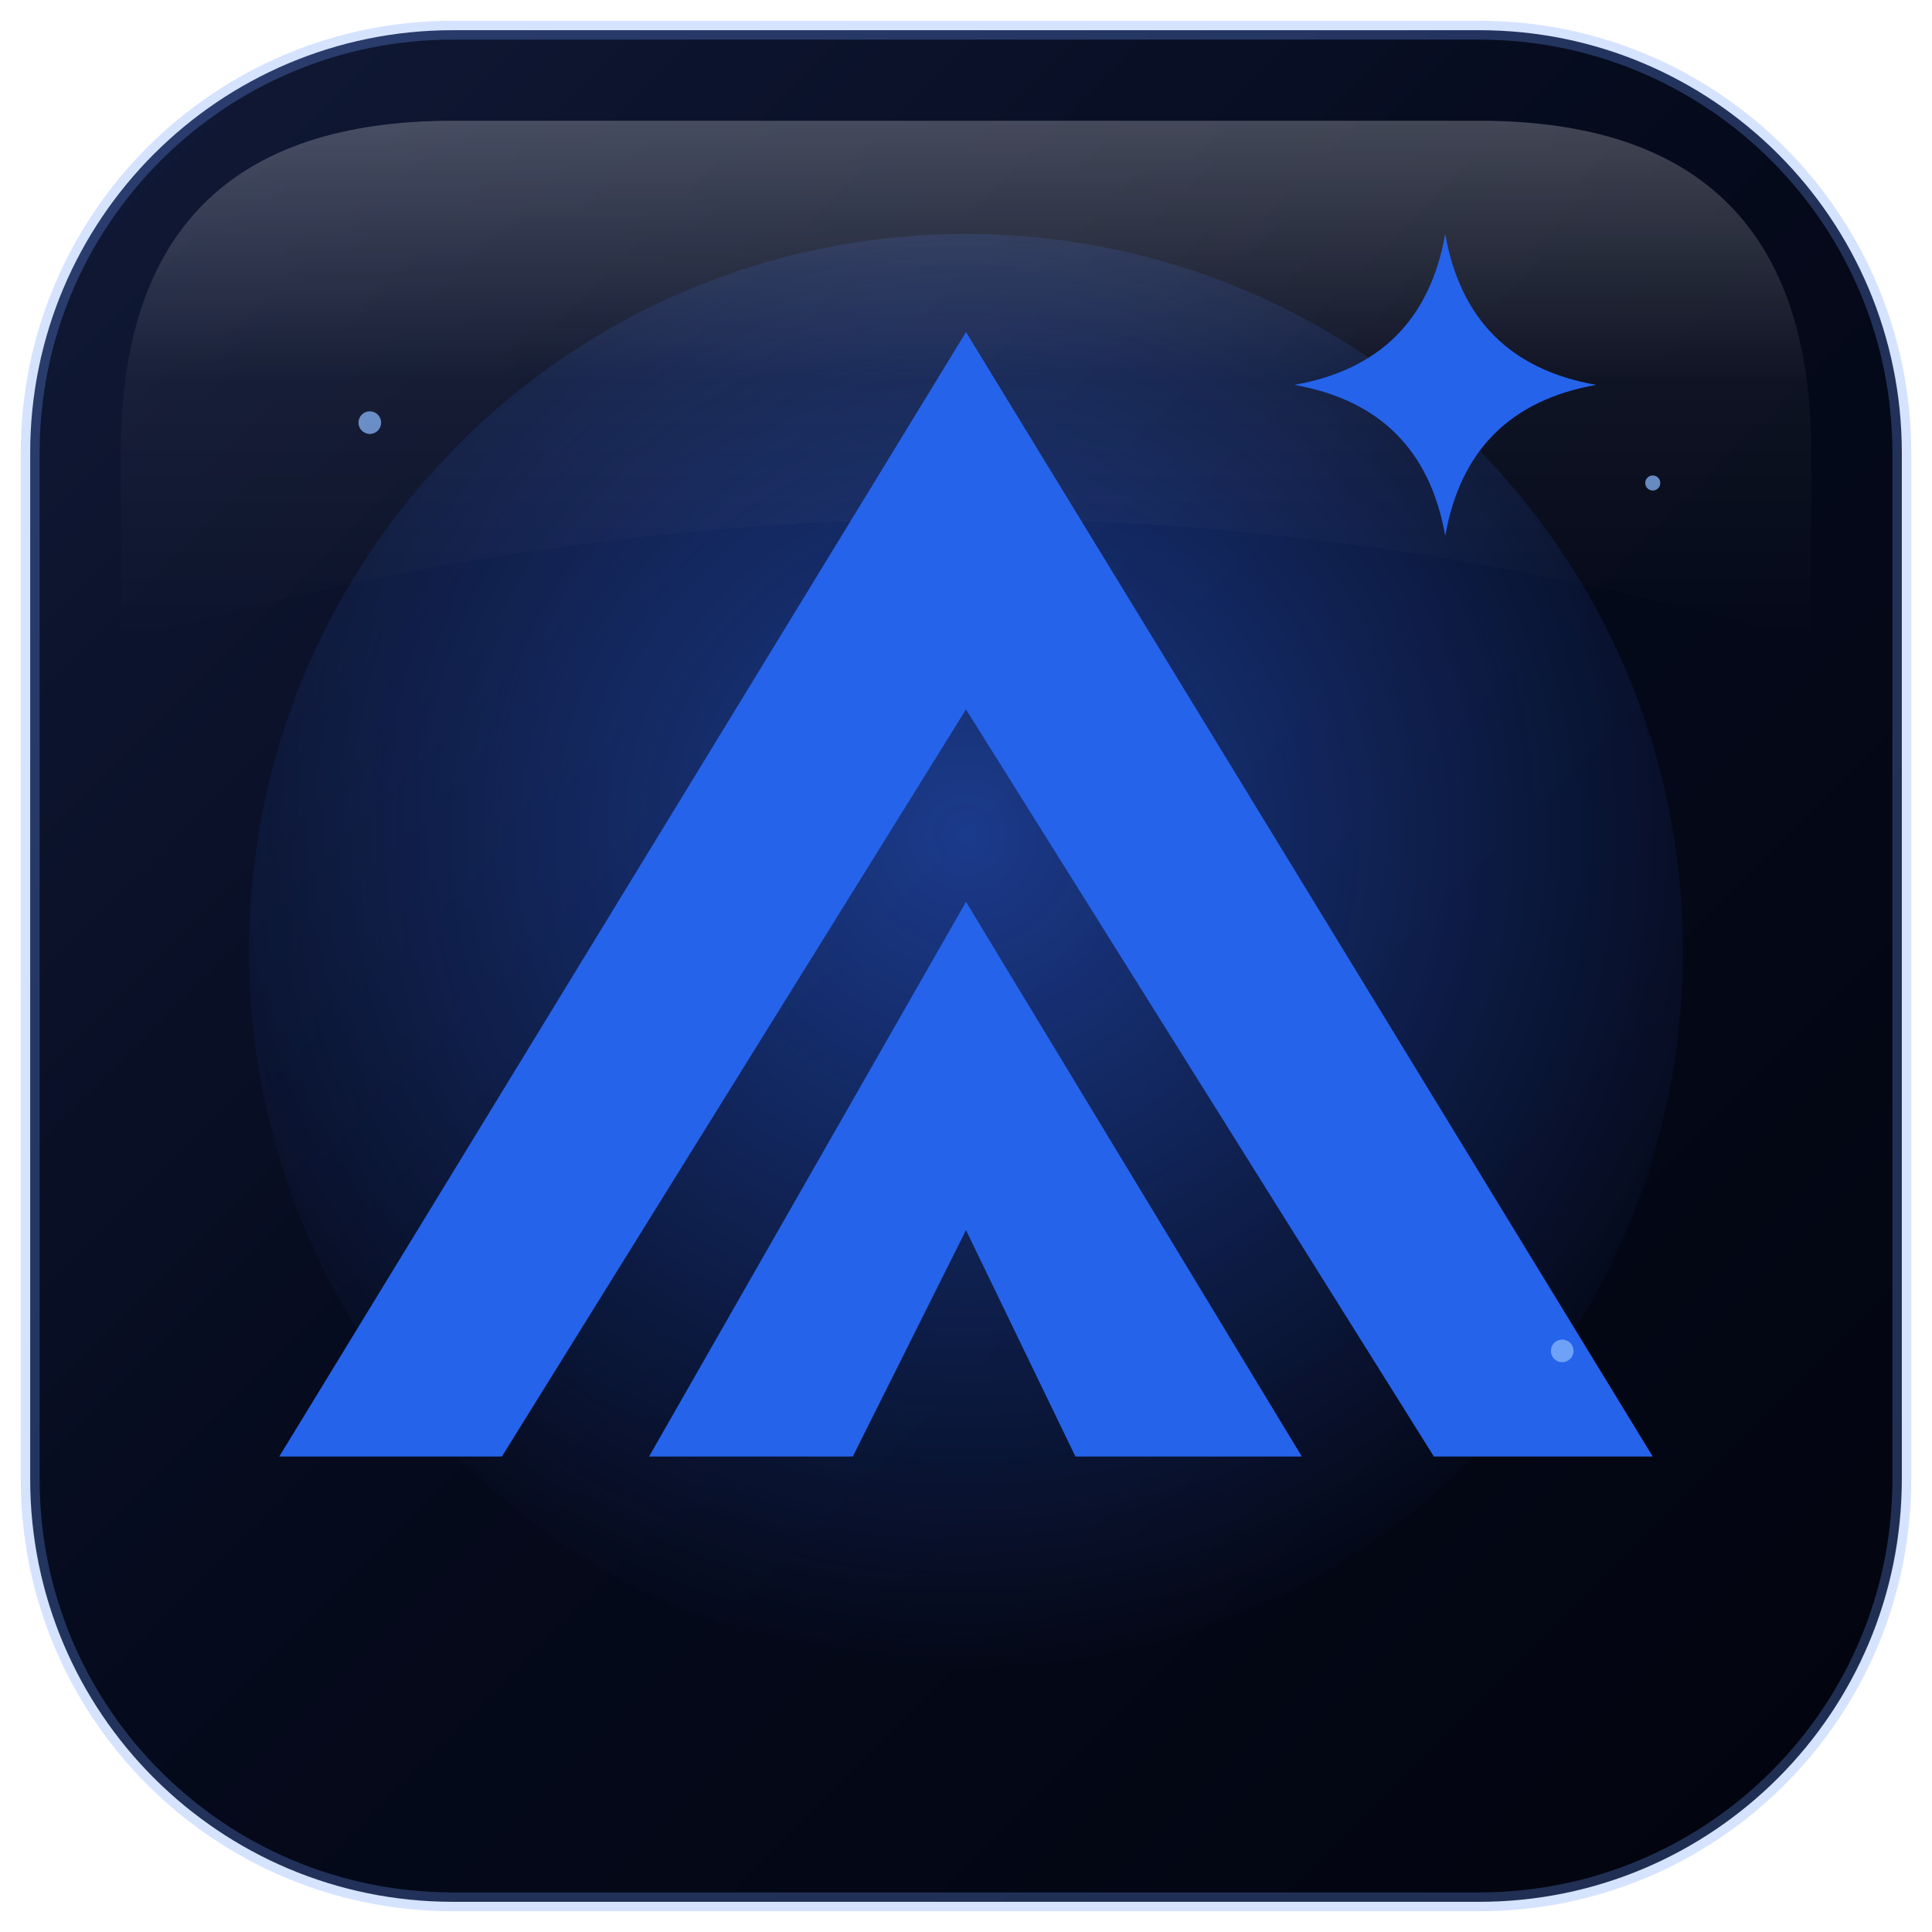
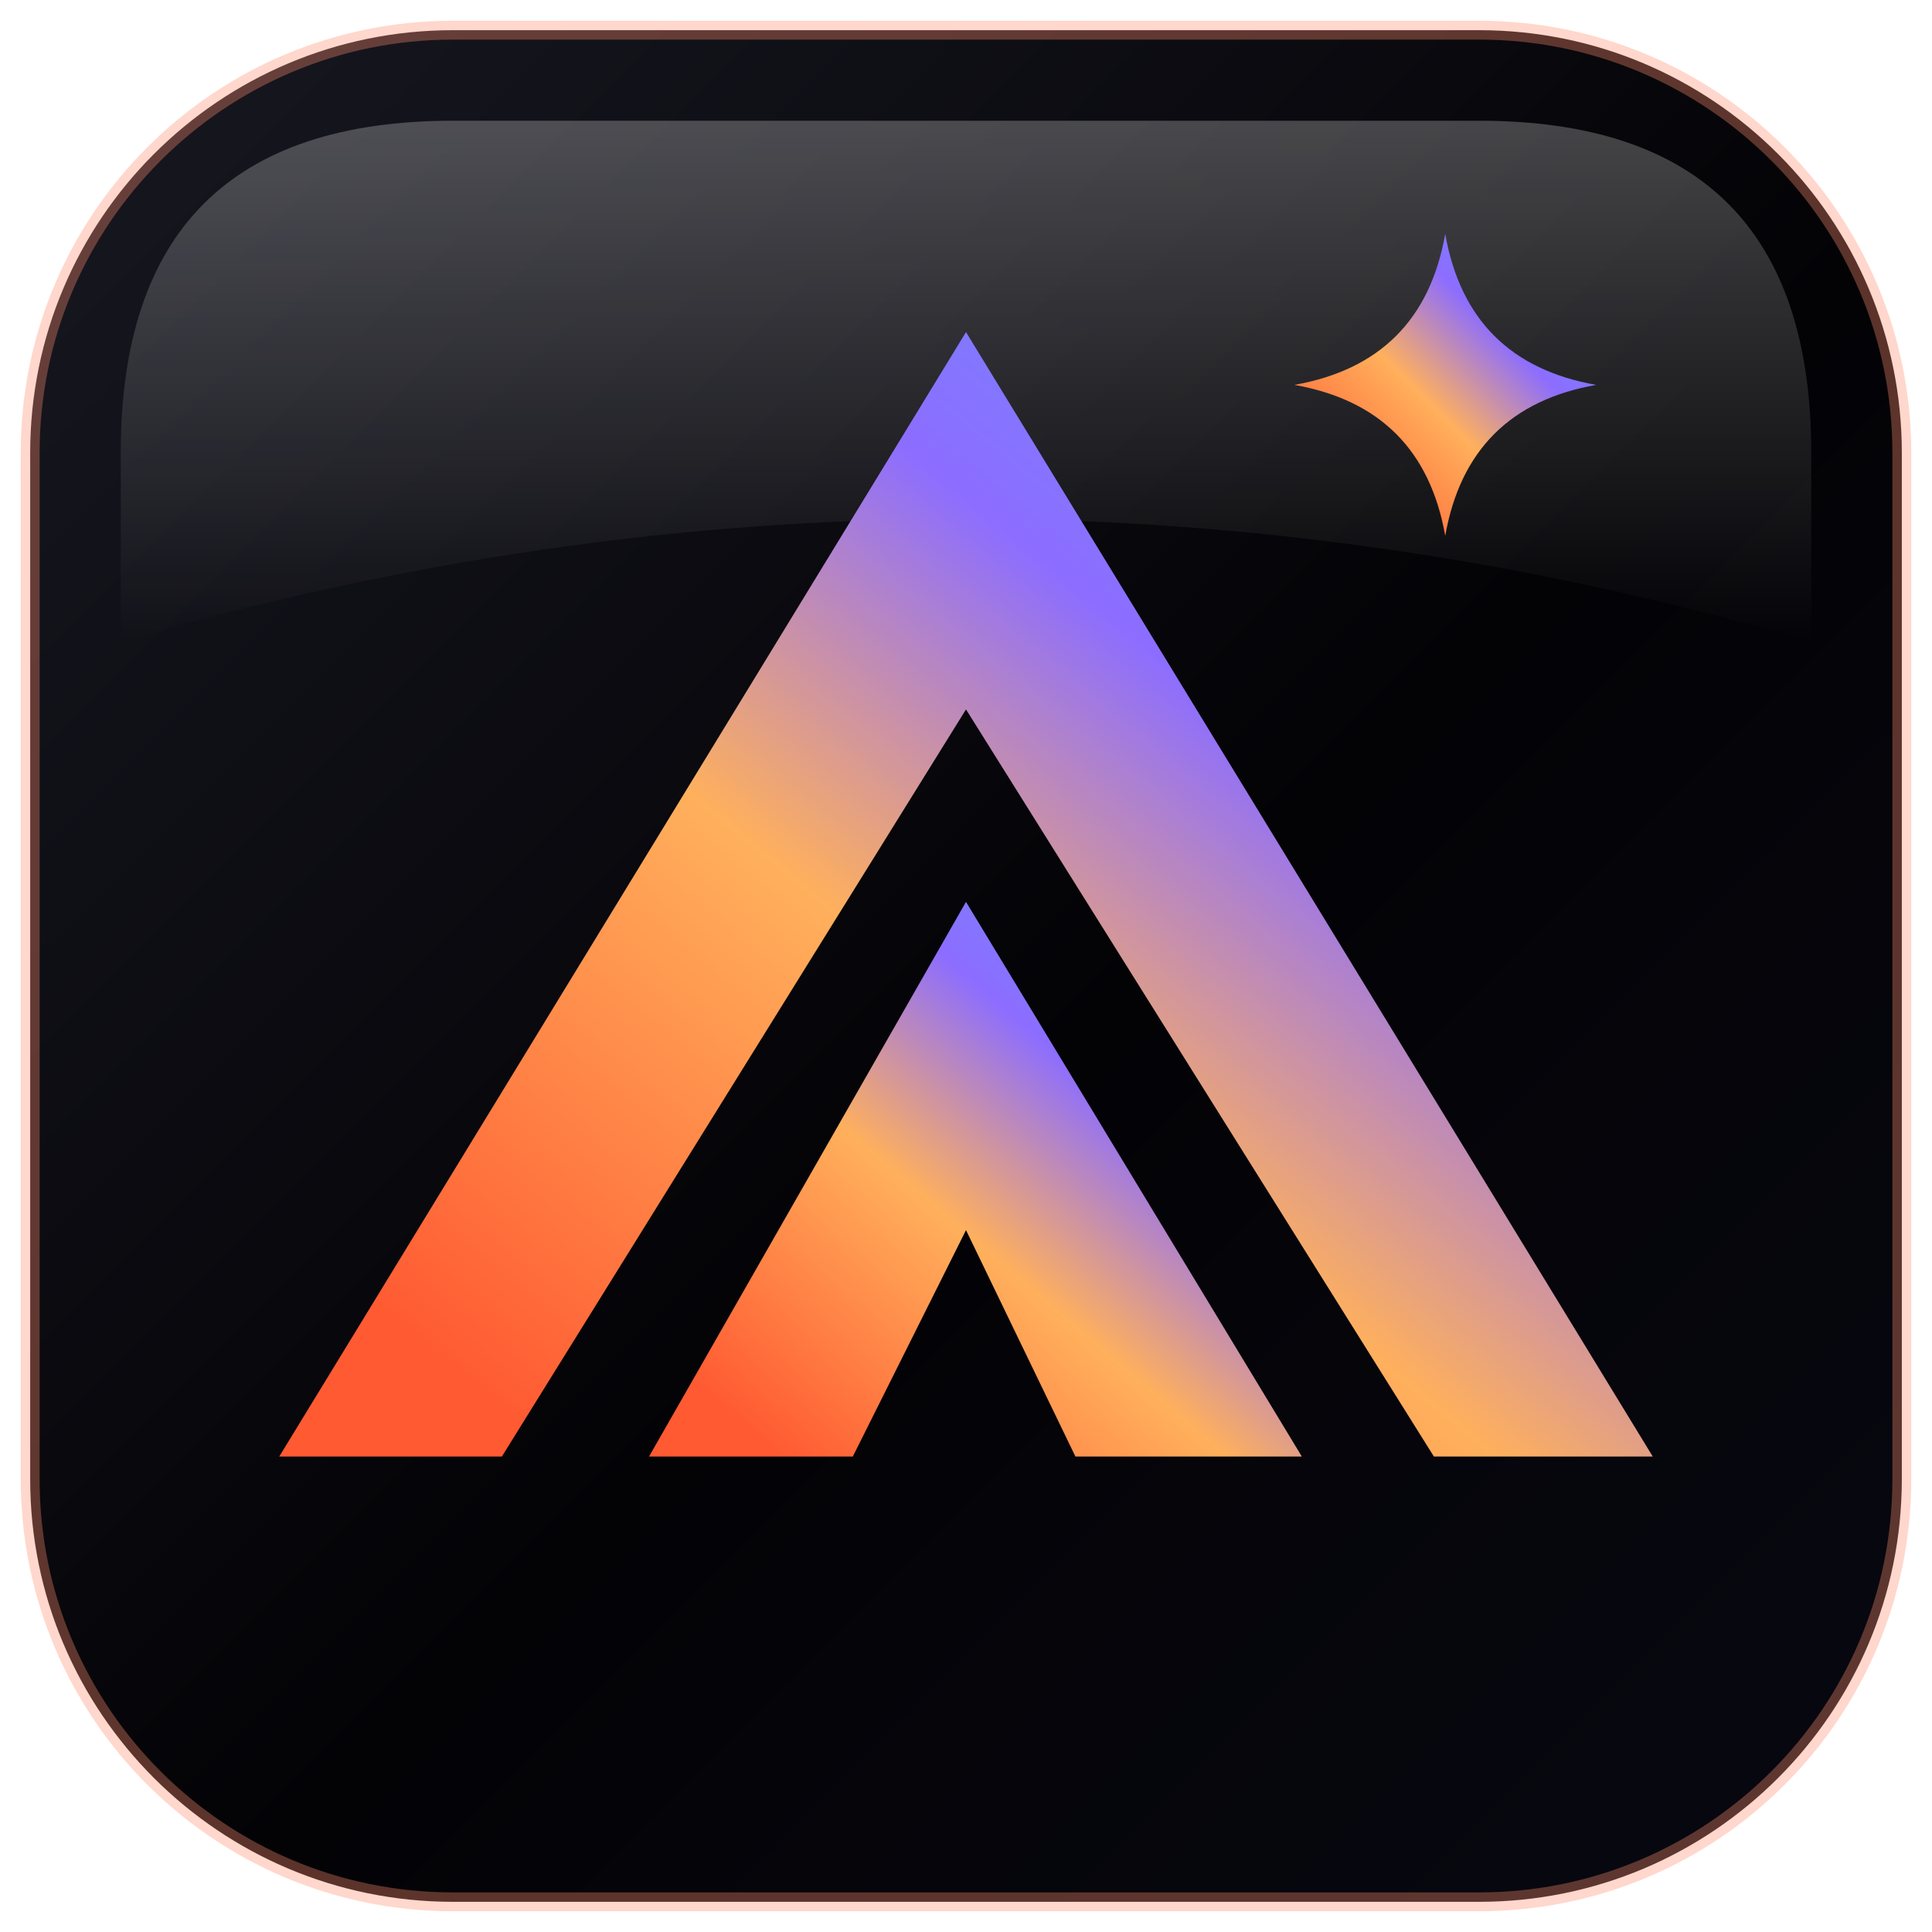
<svg xmlns="http://www.w3.org/2000/svg" viewBox="0 0 512 512">
  <defs>
    <linearGradient id="glass" x1="0" y1="0" x2="1" y2="1">
-       <stop offset="0" stop-color="#111a38" />
-       <stop offset=".48" stop-color="#050a1c" />
-       <stop offset="1" stop-color="#02040e" />
+       <stop stop-color="#181822" />
+       <stop offset=".55" stop-color="#030306" />
+       <stop offset="1" stop-color="#080812" />
    </linearGradient>
-     <radialGradient id="halo" cx="50%" cy="42%" r="58%">
-       <stop offset="0" stop-color="#2f66f0" stop-opacity=".52" />
-       <stop offset="1" stop-color="#2f66f0" stop-opacity="0" />
-     </radialGradient>
+     <linearGradient id="brand" x1=".1" y1=".9" x2=".9" y2=".1">
+       <stop stop-color="#ff5a32" />
+       <stop offset=".43" stop-color="#ffb05c" />
+       <stop offset=".72" stop-color="#8c6dff" />
+       <stop offset="1" stop-color="#6f8cff" />
+     </linearGradient>
    <linearGradient id="shine" x1="0" y1="0" x2="0" y2="1">
-       <stop offset="0" stop-color="#fff" stop-opacity=".24" />
-       <stop offset=".5" stop-color="#fff" stop-opacity=".04" />
+       <stop stop-color="#fff" stop-opacity=".25" />
      <stop offset="1" stop-color="#fff" stop-opacity="0" />
    </linearGradient>
  </defs>
-   <rect x="8" y="8" width="496" height="496" rx="112" fill="url(#glass)" stroke="#6c9cff" stroke-opacity=".28" stroke-width="5" />
-   <circle cx="256" cy="252" r="190" fill="url(#halo)" />
+   <rect x="8" y="8" width="496" height="496" rx="112" fill="url(#glass)" stroke="#ff8e6e" stroke-opacity=".35" stroke-width="5" />
  <path d="M32 120Q32 32 120 32H392Q480 32 480 120V170Q256 105 32 170Z" fill="url(#shine)" />
-   <g fill="#2563eb">
+   <g fill="url(#brand)">
    <path d="M74 386L256 88L438 386H380L256 188L133 386Z" />
    <path d="M172 386L256 239L345 386H285L256 326L226 386Z" />
    <path d="M383 62Q389 96 423 102Q389 108 383 142Q377 108 343 102Q377 96 383 62Z" />
  </g>
-   <g fill="#8bbaff" opacity=".72">
-     <circle cx="98" cy="112" r="3" />
-     <circle cx="414" cy="358" r="3" />
-     <circle cx="438" cy="128" r="2" />
-   </g>
</svg>
